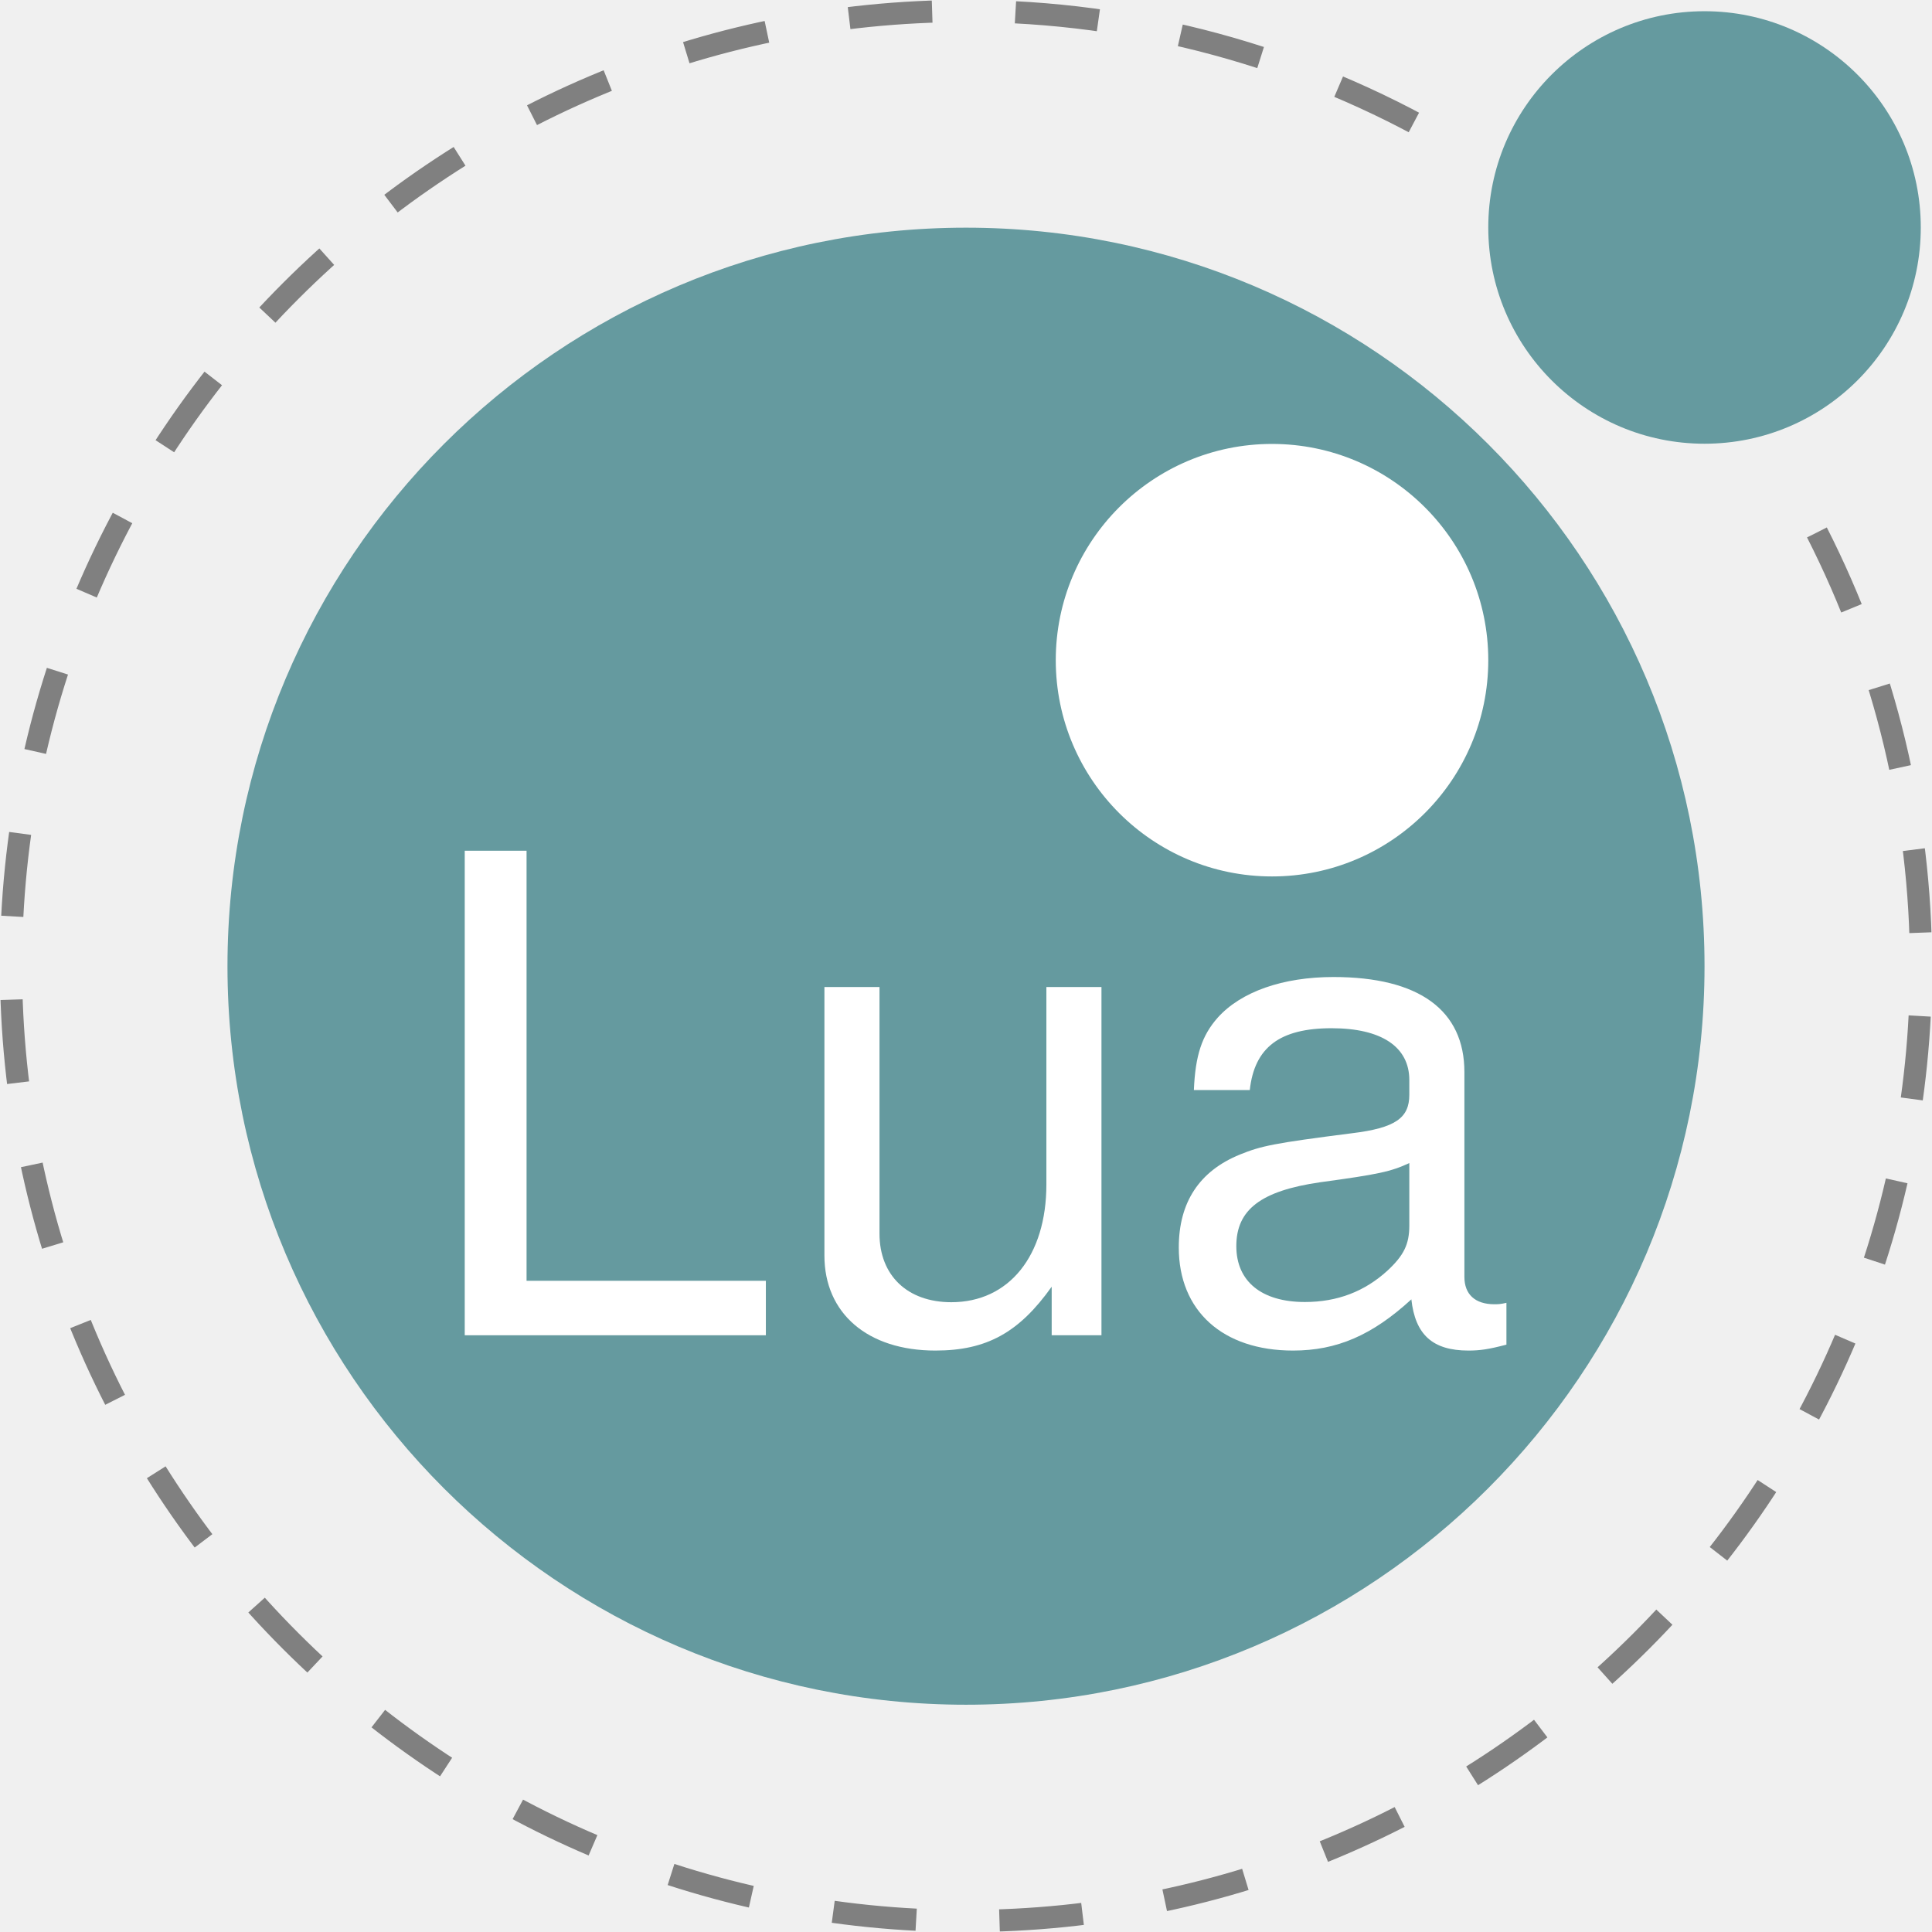
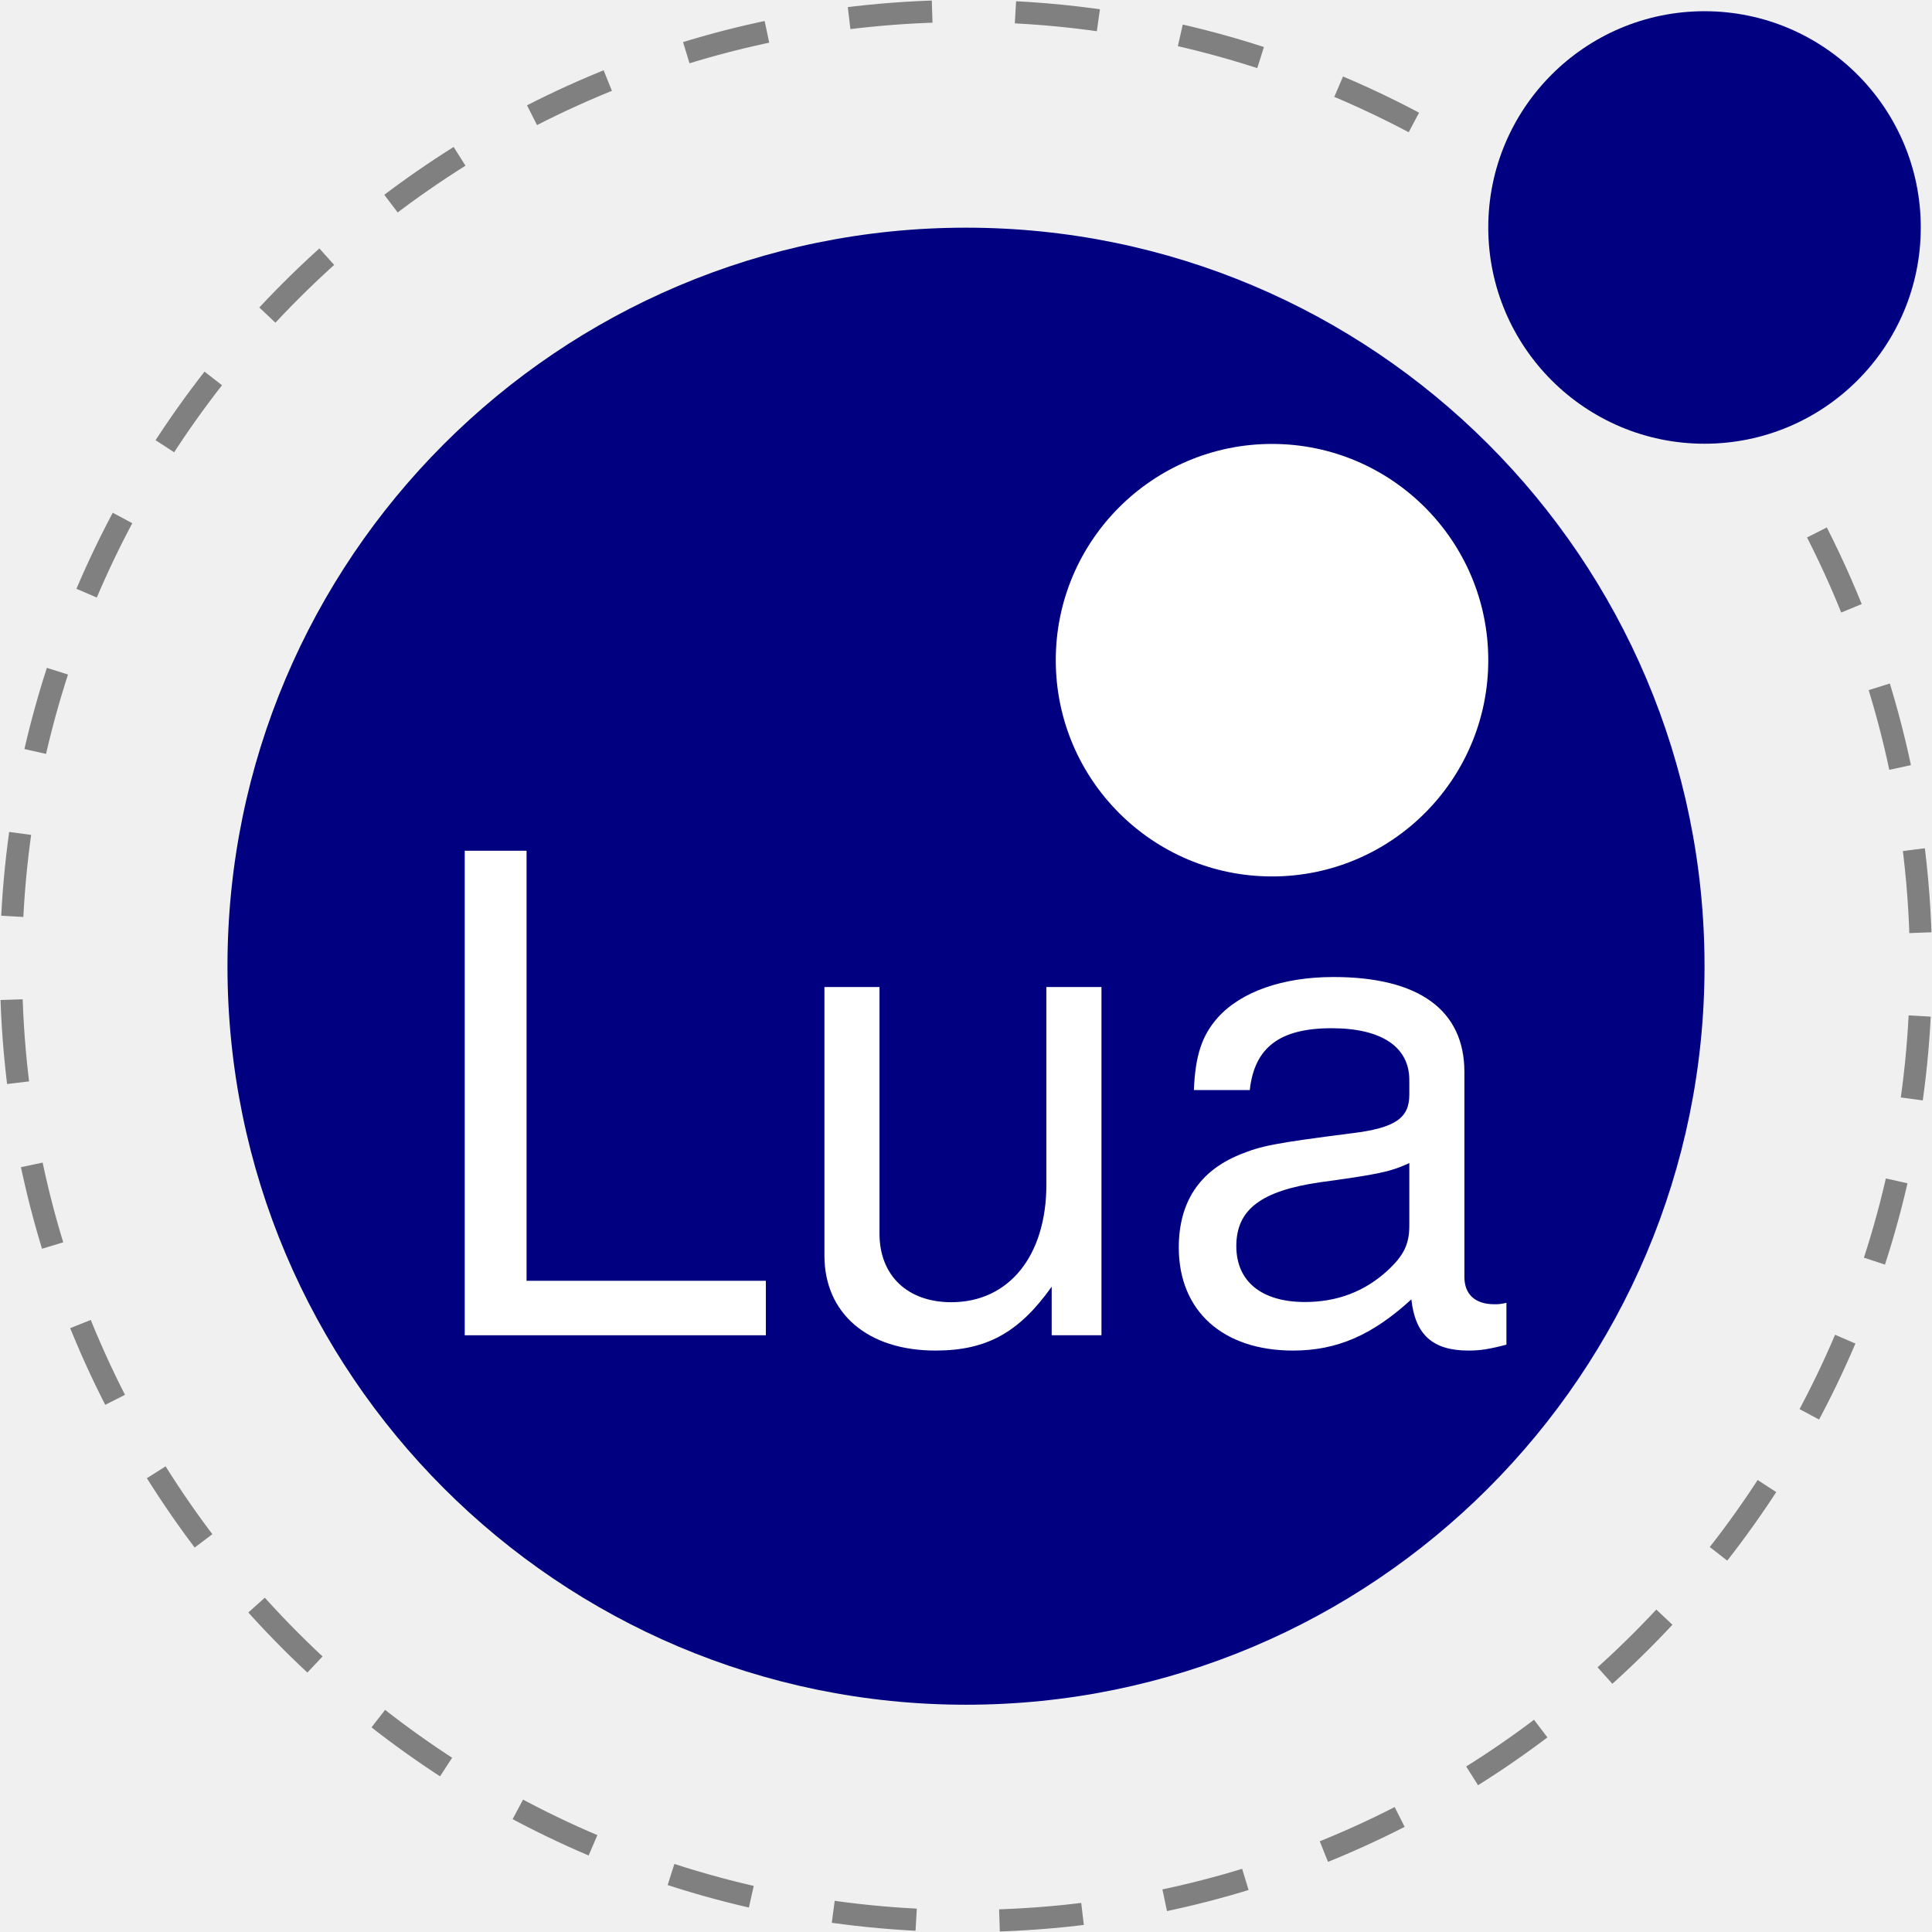
<svg xmlns="http://www.w3.org/2000/svg" version="1.0" id="Ebene_1" width="6em" height="6em" viewBox="0 0 947 947" enable-background="new 0 0 947 947" xml:space="preserve">
  <g>
-     <path fill="#659a9f" d="M835.5,473.6c0-199.8-162.2-362-362-362s-362,162.2-362,362c0,199.8,162.2,362,362,362   S835.5,673.4,835.5,473.6" />
+     <path fill="#000080" d="M835.5,473.6c0-199.8-162.2-362-362-362s-362,162.2-362,362c0,199.8,162.2,362,362,362   S835.5,673.4,835.5,473.6" />
    <path fill="#FFFFFF" d="M729.5,323.6c0-58.5-47.5-106-106-106s-106,47.5-106,106c0,58.5,47.5,106,106,106S729.5,382.1,729.5,323.6" />
-     <path fill="#659a9f" d="M941.5,111.5c0-58.5-47.5-106-106-106s-106,47.5-106,106c0,58.5,47.5,106,106,106S941.5,170.1,941.5,111.5" />
+     <path fill="#000080" d="M941.5,111.5c0-58.5-47.5-106-106-106s-106,47.5-106,106c0,58.5,47.5,106,106,106S941.5,170.1,941.5,111.5" />
    <g>
      <path fill="#FFFFFF" d="M258.1,627.8h117.3v26.7H227.8V417h30.3V627.8z" />
      <path fill="#FFFFFF" d="M515.5,654.5v-23.8c-16,22.5-31.9,31.3-57,31.3c-33.2,0-54.4-18.2-54.4-46.6V483.8h27v120.9    c0,20.5,13.7,33.6,35.2,33.6c28.3,0,46.6-22.8,46.6-57.7v-96.8h27v170.7H515.5z" />
      <path fill="#FFFFFF" d="M738.4,659.1c-8.8,2.3-13,2.9-18.6,2.9c-17.6,0-26.1-7.8-28-25.1c-19.2,17.6-36.5,25.1-58,25.1    c-34.5,0-56-19.5-56-50.5c0-22.2,10.1-37.5,30-45.6c10.4-4.2,16.3-5.5,54.7-10.4c21.5-2.6,28.3-7.5,28.3-18.9v-7.2    c0-16.3-13.7-25.4-38.1-25.4c-25.4,0-37.8,9.4-40.1,30.3h-27.4c0.7-16.9,3.9-26.7,11.7-35.5c11.4-12.7,31.9-19.9,56.7-19.9    c42,0,64.2,16.3,64.2,46.6v100.4c0,8.5,5.2,13.4,14.7,13.4c1.6,0,2.9,0,5.9-0.7V659.1z M690.8,570.1c-9.1,4.2-15,5.5-43.7,9.4    c-29,4.2-41.1,13.4-41.1,31.3c0,17.3,12.4,27.4,33.6,27.4c16,0,29.3-5.2,40.4-15.3c8.1-7.5,10.8-13,10.8-22.2V570.1z" />
    </g>
    <path fill="none" stroke="#808080" stroke-width="10.861" stroke-miterlimit="10" stroke-dasharray="40.847" d="M890.6,261   c33.5,65.8,51,138.6,51,212.5c0,258.4-209.7,468.1-468.1,468.1S5.4,731.9,5.4,473.5C5.4,215.1,215.1,5.4,473.5,5.4   c83.1,0,164.6,22.1,236.2,63.9" />
  </g>
</svg>
